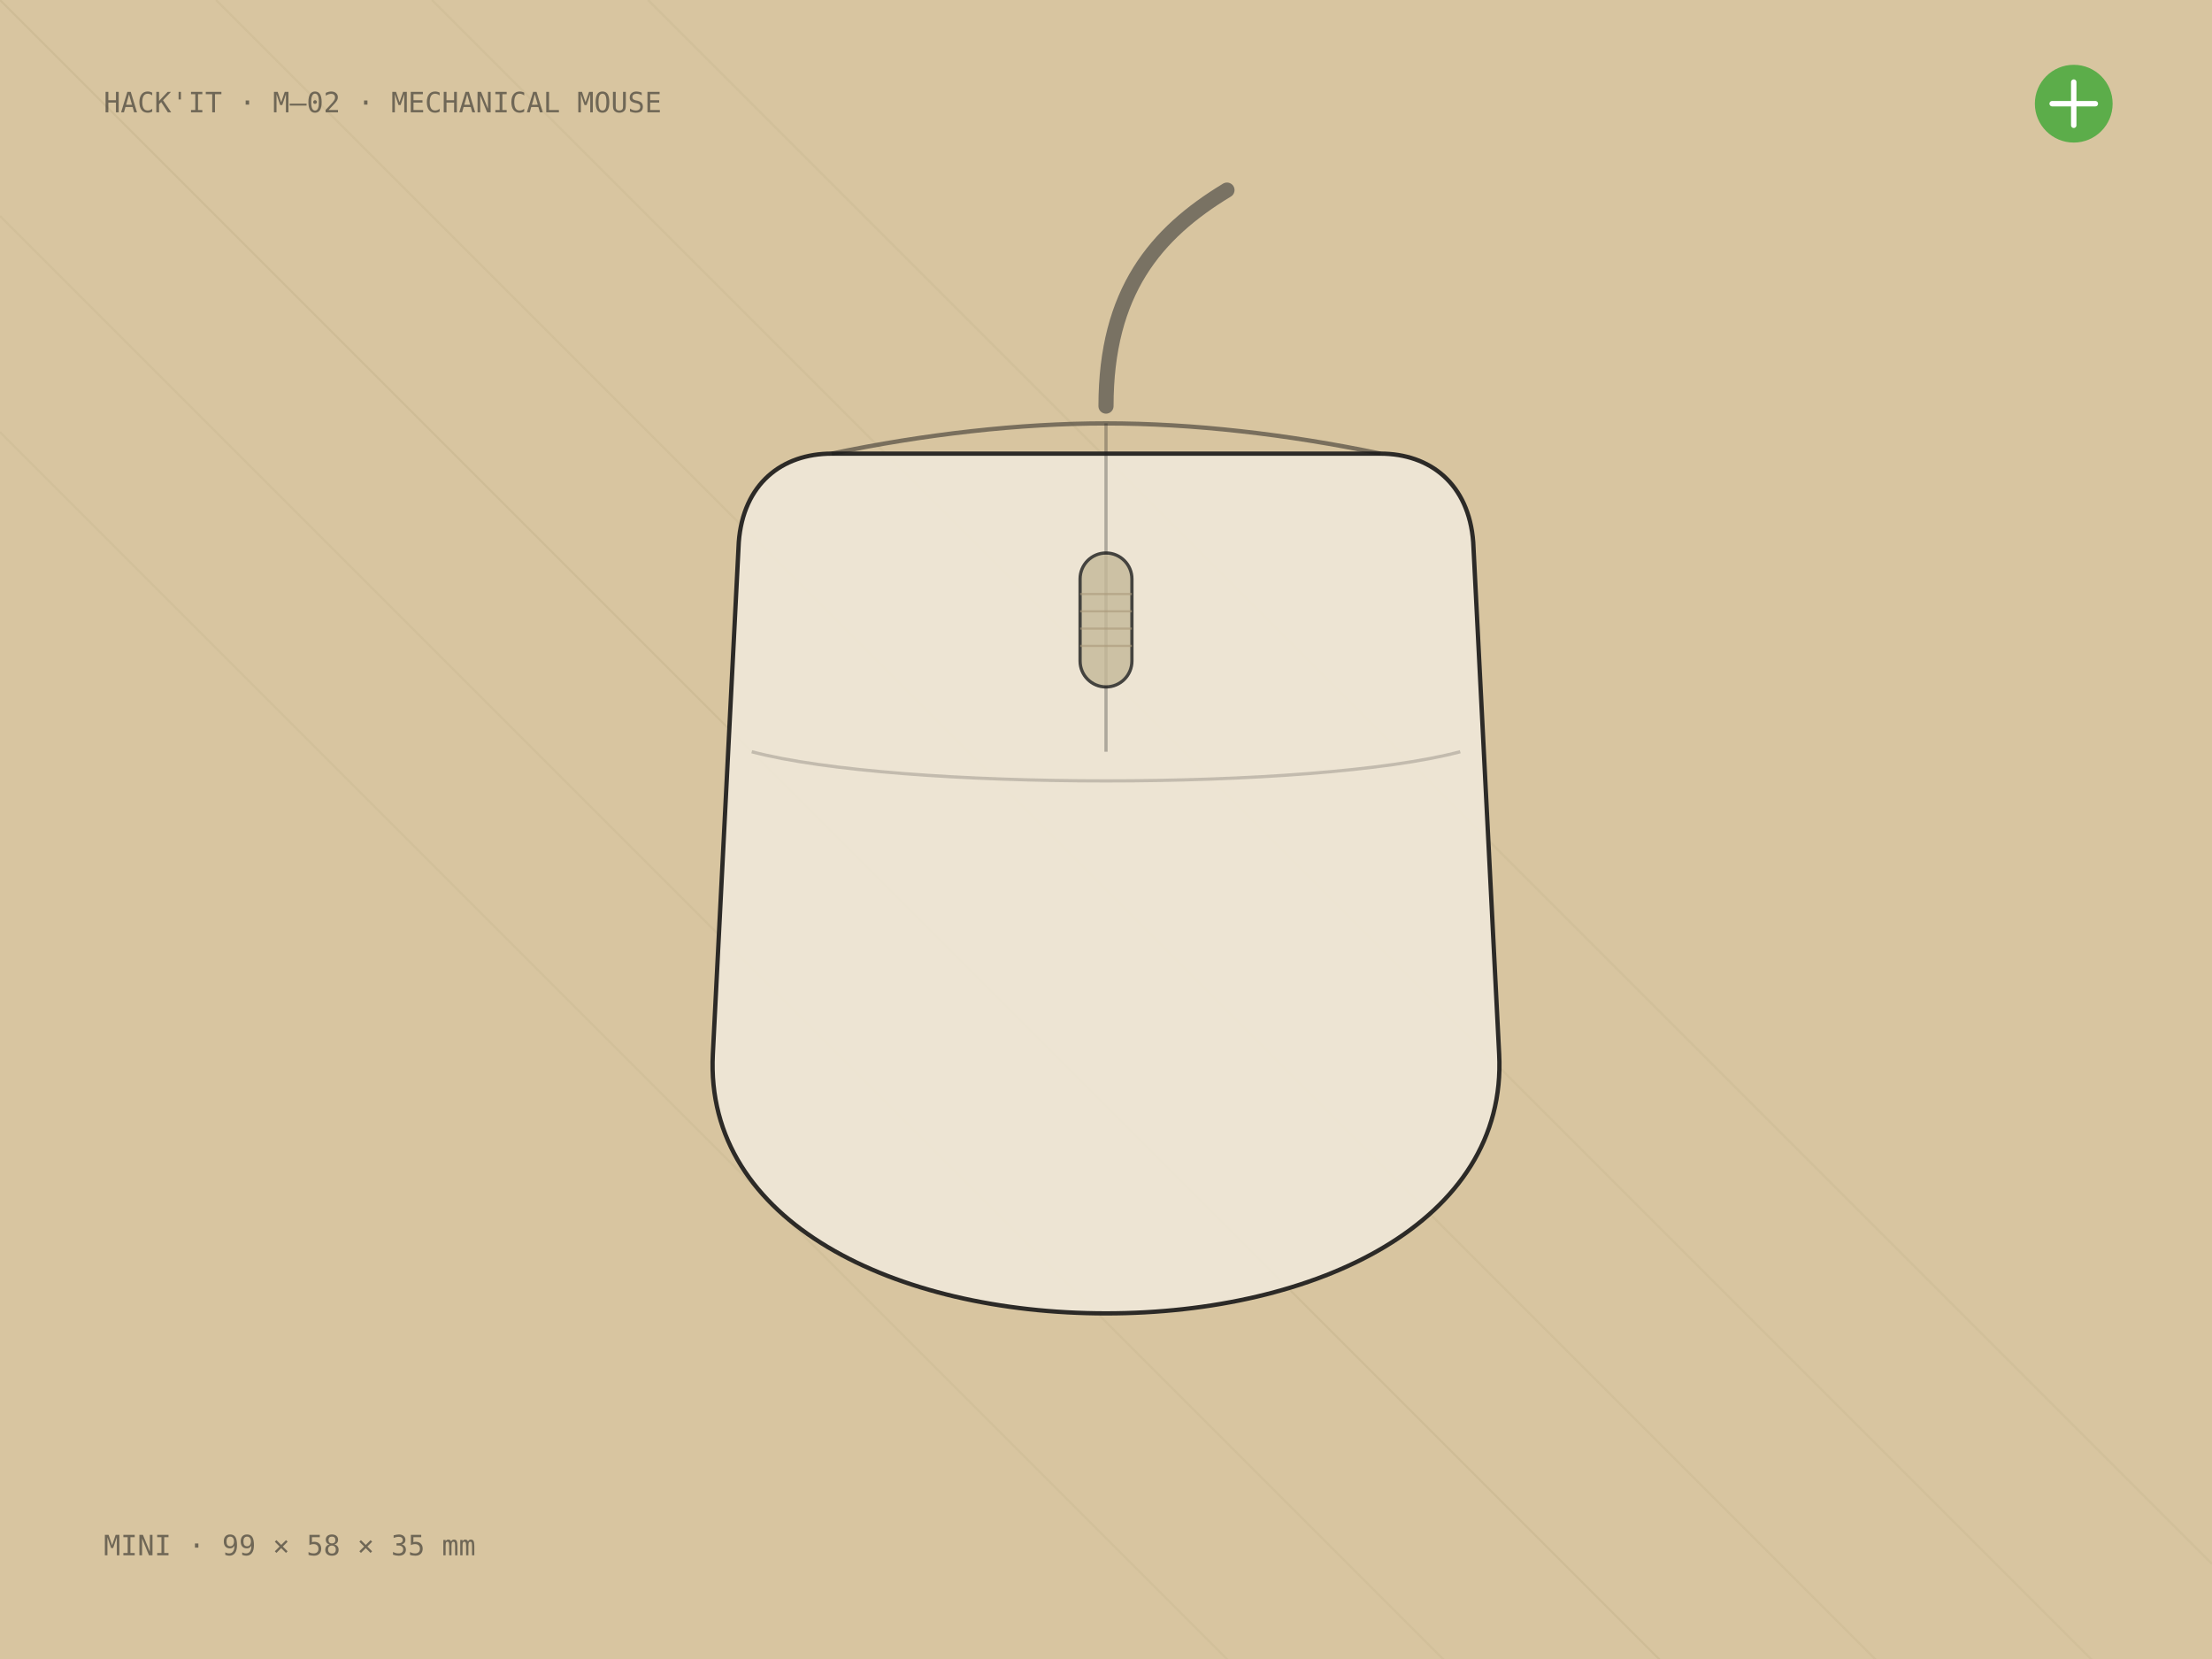
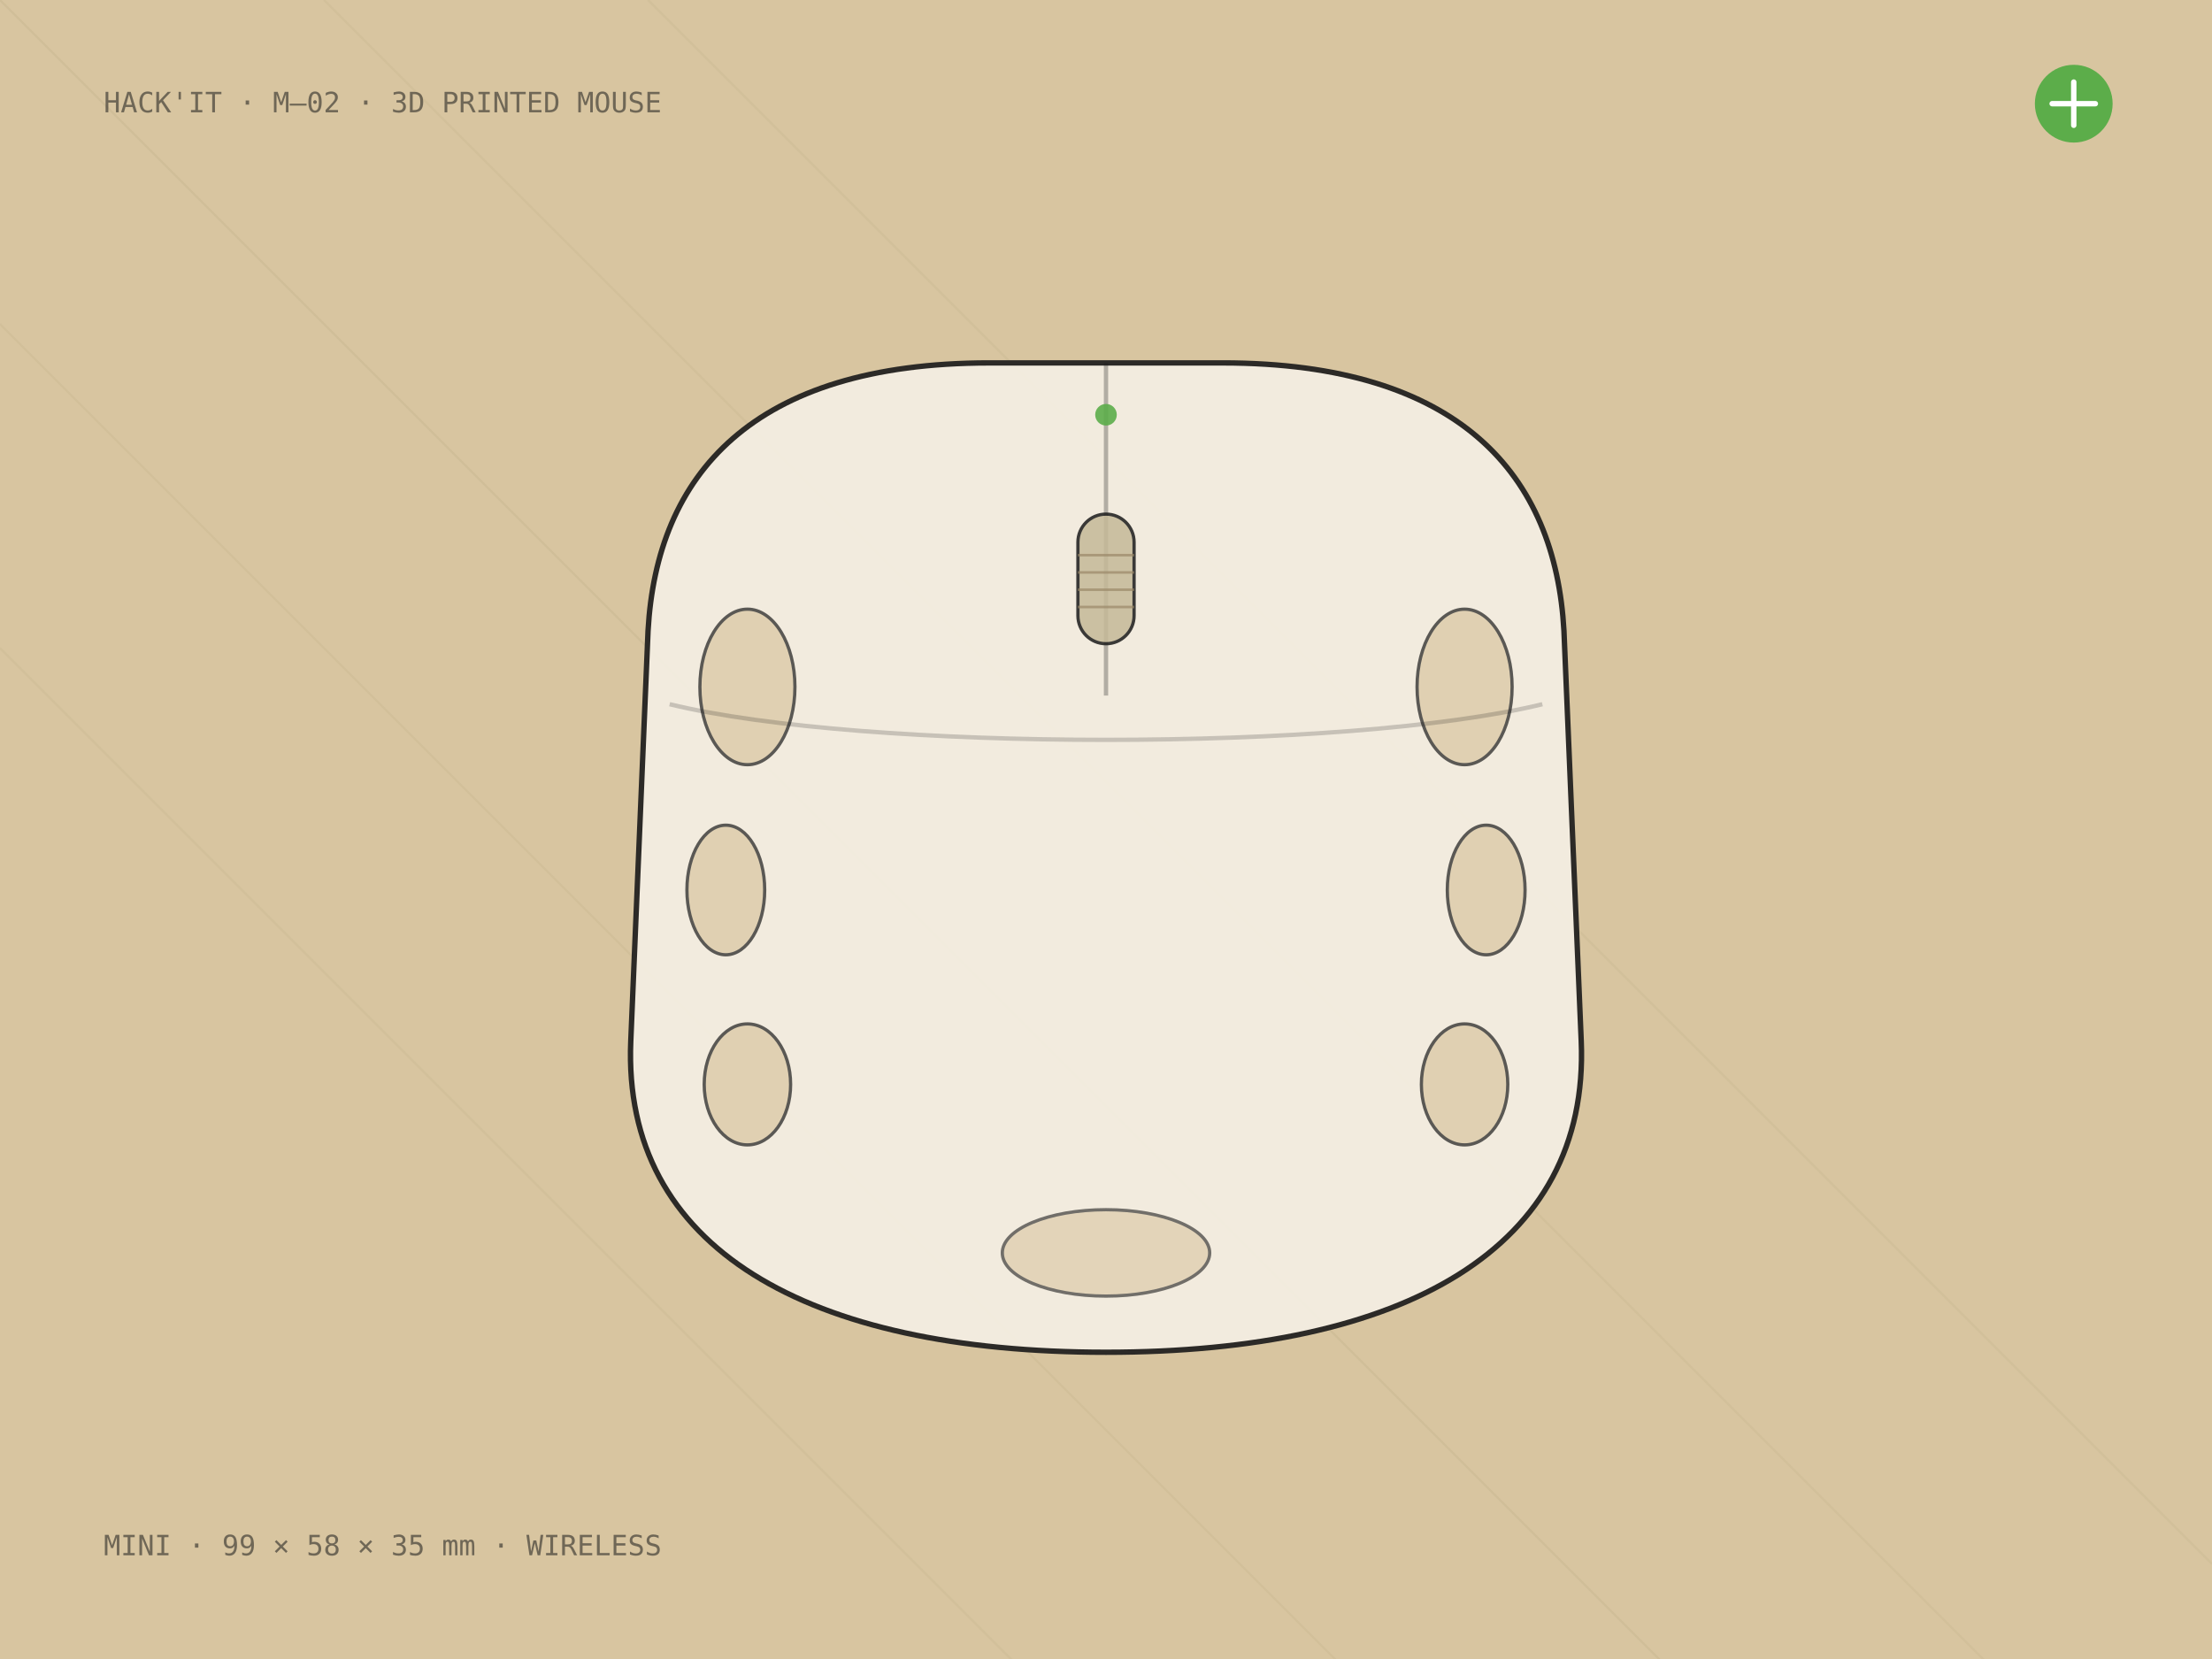
- <svg xmlns="http://www.w3.org/2000/svg" viewBox="0 0 1024 768" width="1024" height="768">
+ <svg xmlns="http://www.w3.org/2000/svg" viewBox="0 0 1024 768">
  <rect width="1024" height="768" fill="#D8C5A0" />
-   <line x1="0" y1="0" x2="1024" y2="1024" stroke="#B8A880" stroke-width="1" opacity="0.3" />
-   <line x1="100" y1="0" x2="1024" y2="924" stroke="#B8A880" stroke-width="1" opacity="0.2" />
-   <line x1="200" y1="0" x2="1024" y2="824" stroke="#B8A880" stroke-width="1" opacity="0.2" />
+   <line x1="0" y1="0" x2="1024" y2="1024" stroke="#B8A880" stroke-width="1" opacity="0.25" />
+   <line x1="150" y1="0" x2="1024" y2="874" stroke="#B8A880" stroke-width="1" opacity="0.2" />
  <line x1="300" y1="0" x2="1024" y2="724" stroke="#B8A880" stroke-width="1" opacity="0.2" />
-   <line x1="0" y1="100" x2="924" y2="1024" stroke="#B8A880" stroke-width="1" opacity="0.2" />
-   <line x1="0" y1="200" x2="824" y2="1024" stroke="#B8A880" stroke-width="1" opacity="0.2" />
-   <path d="M 512 188 C 512 135 535 108 568 88" fill="none" stroke="#3A3A3A" stroke-width="7" stroke-linecap="round" opacity="0.6" />
-   <path d="M 385 210 C 362 210 344 224 342 251 L 330 488 C 326 566 415 608 512 608 C 609 608 698 566 694 488 L 682 251 C 680 224 662 210 639 210 Z" fill="#F0E8D8" stroke="#1A1A1A" stroke-width="2" opacity="0.9" />
-   <path d="M 385 210 C 428 201 472 196 512 196 C 552 196 596 201 639 210" fill="none" stroke="#1A1A1A" stroke-width="2" opacity="0.5" />
-   <line x1="512" y1="196" x2="512" y2="348" stroke="#1A1A1A" stroke-width="1.5" opacity="0.3" />
-   <path d="M 348 348 C 416 366 608 366 676 348" fill="none" stroke="#1A1A1A" stroke-width="1.5" opacity="0.2" />
-   <rect x="500" y="256" width="24" height="62" rx="12" fill="#C4B898" stroke="#1A1A1A" stroke-width="1.5" opacity="0.8" />
-   <line x1="500" y1="275" x2="524" y2="275" stroke="#A89878" stroke-width="1" opacity="0.6" />
-   <line x1="500" y1="283" x2="524" y2="283" stroke="#A89878" stroke-width="1" opacity="0.6" />
-   <line x1="500" y1="291" x2="524" y2="291" stroke="#A89878" stroke-width="1" opacity="0.6" />
-   <line x1="500" y1="299" x2="524" y2="299" stroke="#A89878" stroke-width="1" opacity="0.6" />
+   <line x1="0" y1="150" x2="874" y2="1024" stroke="#B8A880" stroke-width="1" opacity="0.2" />
+   <line x1="0" y1="300" x2="724" y2="1024" stroke="#B8A880" stroke-width="1" opacity="0.2" />
+   <path d="M 458 168 C 348 168 304 220 300 292 L 292 482 C 288 578 374 626 512 626 C 650 626 736 578 732 482 L 724 292 C 720 220 676 168 566 168 Z" fill="#F5EFE4" stroke="#1A1A1A" stroke-width="2.5" opacity="0.9" />
+   <ellipse cx="346" cy="318" rx="22" ry="36" fill="#D8C5A0" stroke="#1A1A1A" stroke-width="1.5" opacity="0.7" />
+   <ellipse cx="336" cy="412" rx="18" ry="30" fill="#D8C5A0" stroke="#1A1A1A" stroke-width="1.5" opacity="0.7" />
+   <ellipse cx="346" cy="502" rx="20" ry="28" fill="#D8C5A0" stroke="#1A1A1A" stroke-width="1.5" opacity="0.7" />
+   <ellipse cx="678" cy="318" rx="22" ry="36" fill="#D8C5A0" stroke="#1A1A1A" stroke-width="1.5" opacity="0.7" />
+   <ellipse cx="688" cy="412" rx="18" ry="30" fill="#D8C5A0" stroke="#1A1A1A" stroke-width="1.5" opacity="0.7" />
+   <ellipse cx="678" cy="502" rx="20" ry="28" fill="#D8C5A0" stroke="#1A1A1A" stroke-width="1.5" opacity="0.7" />
+   <ellipse cx="512" cy="580" rx="48" ry="20" fill="#D8C5A0" stroke="#1A1A1A" stroke-width="1.5" opacity="0.6" />
+   <line x1="512" y1="168" x2="512" y2="322" stroke="#1A1A1A" stroke-width="2" opacity="0.3" />
+   <path d="M 310 326 C 400 348 624 348 714 326" fill="none" stroke="#1A1A1A" stroke-width="2" opacity="0.2" />
+   <rect x="499" y="238" width="26" height="60" rx="13" fill="#C4B898" stroke="#1A1A1A" stroke-width="1.5" opacity="0.85" />
+   <line x1="499" y1="257" x2="525" y2="257" stroke="#9A8868" stroke-width="1.2" opacity="0.7" />
+   <line x1="499" y1="265" x2="525" y2="265" stroke="#9A8868" stroke-width="1.2" opacity="0.7" />
+   <line x1="499" y1="273" x2="525" y2="273" stroke="#9A8868" stroke-width="1.2" opacity="0.7" />
+   <line x1="499" y1="281" x2="525" y2="281" stroke="#9A8868" stroke-width="1.2" opacity="0.7" />
+   <circle cx="512" cy="192" r="5" fill="#5CAD4A" opacity="0.9" />
  <circle cx="960" cy="48" r="18" fill="#5CAD4A" />
  <line x1="960" y1="38" x2="960" y2="58" stroke="white" stroke-width="2.5" stroke-linecap="round" />
  <line x1="950" y1="48" x2="970" y2="48" stroke="white" stroke-width="2.5" stroke-linecap="round" />
-   <text x="48" y="52" font-family="monospace" font-size="13" fill="#1A1A1A" opacity="0.55" font-weight="500">HACK'IT · M—02 · MECHANICAL MOUSE</text>
-   <text x="48" y="720" font-family="monospace" font-size="13" fill="#1A1A1A" opacity="0.55">MINI · 99 × 58 × 35 mm</text>
+   <text x="48" y="52" font-family="monospace" font-size="13" fill="#1A1A1A" opacity="0.55" font-weight="500">HACK'IT · M—02 · 3D PRINTED MOUSE</text>
+   <text x="48" y="720" font-family="monospace" font-size="13" fill="#1A1A1A" opacity="0.55">MINI · 99 × 58 × 35 mm · WIRELESS</text>
</svg>
